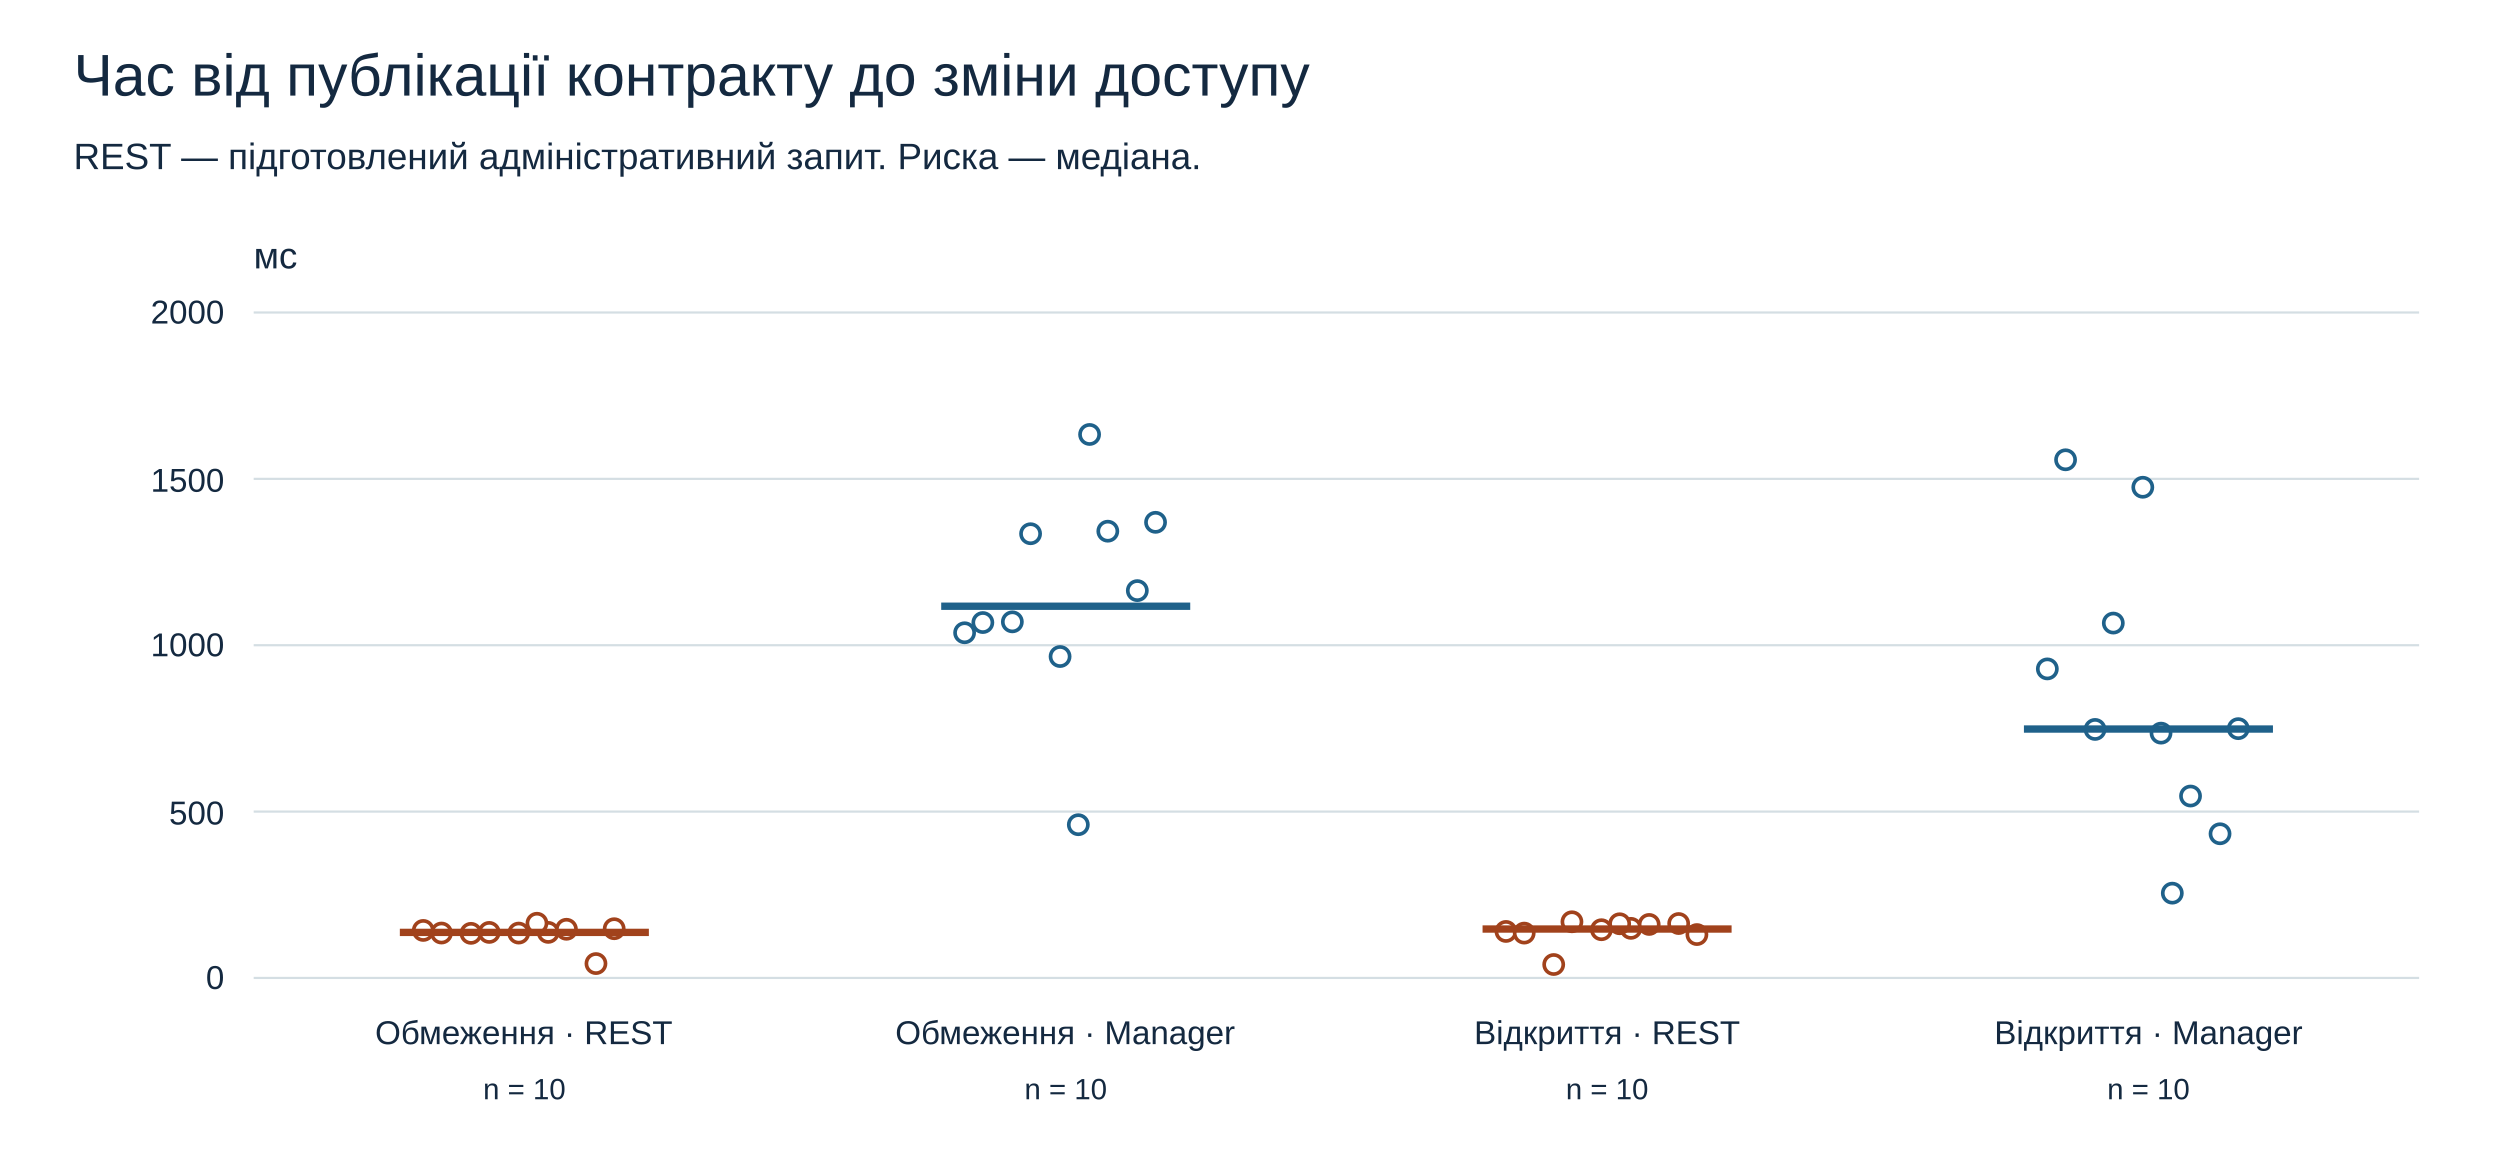
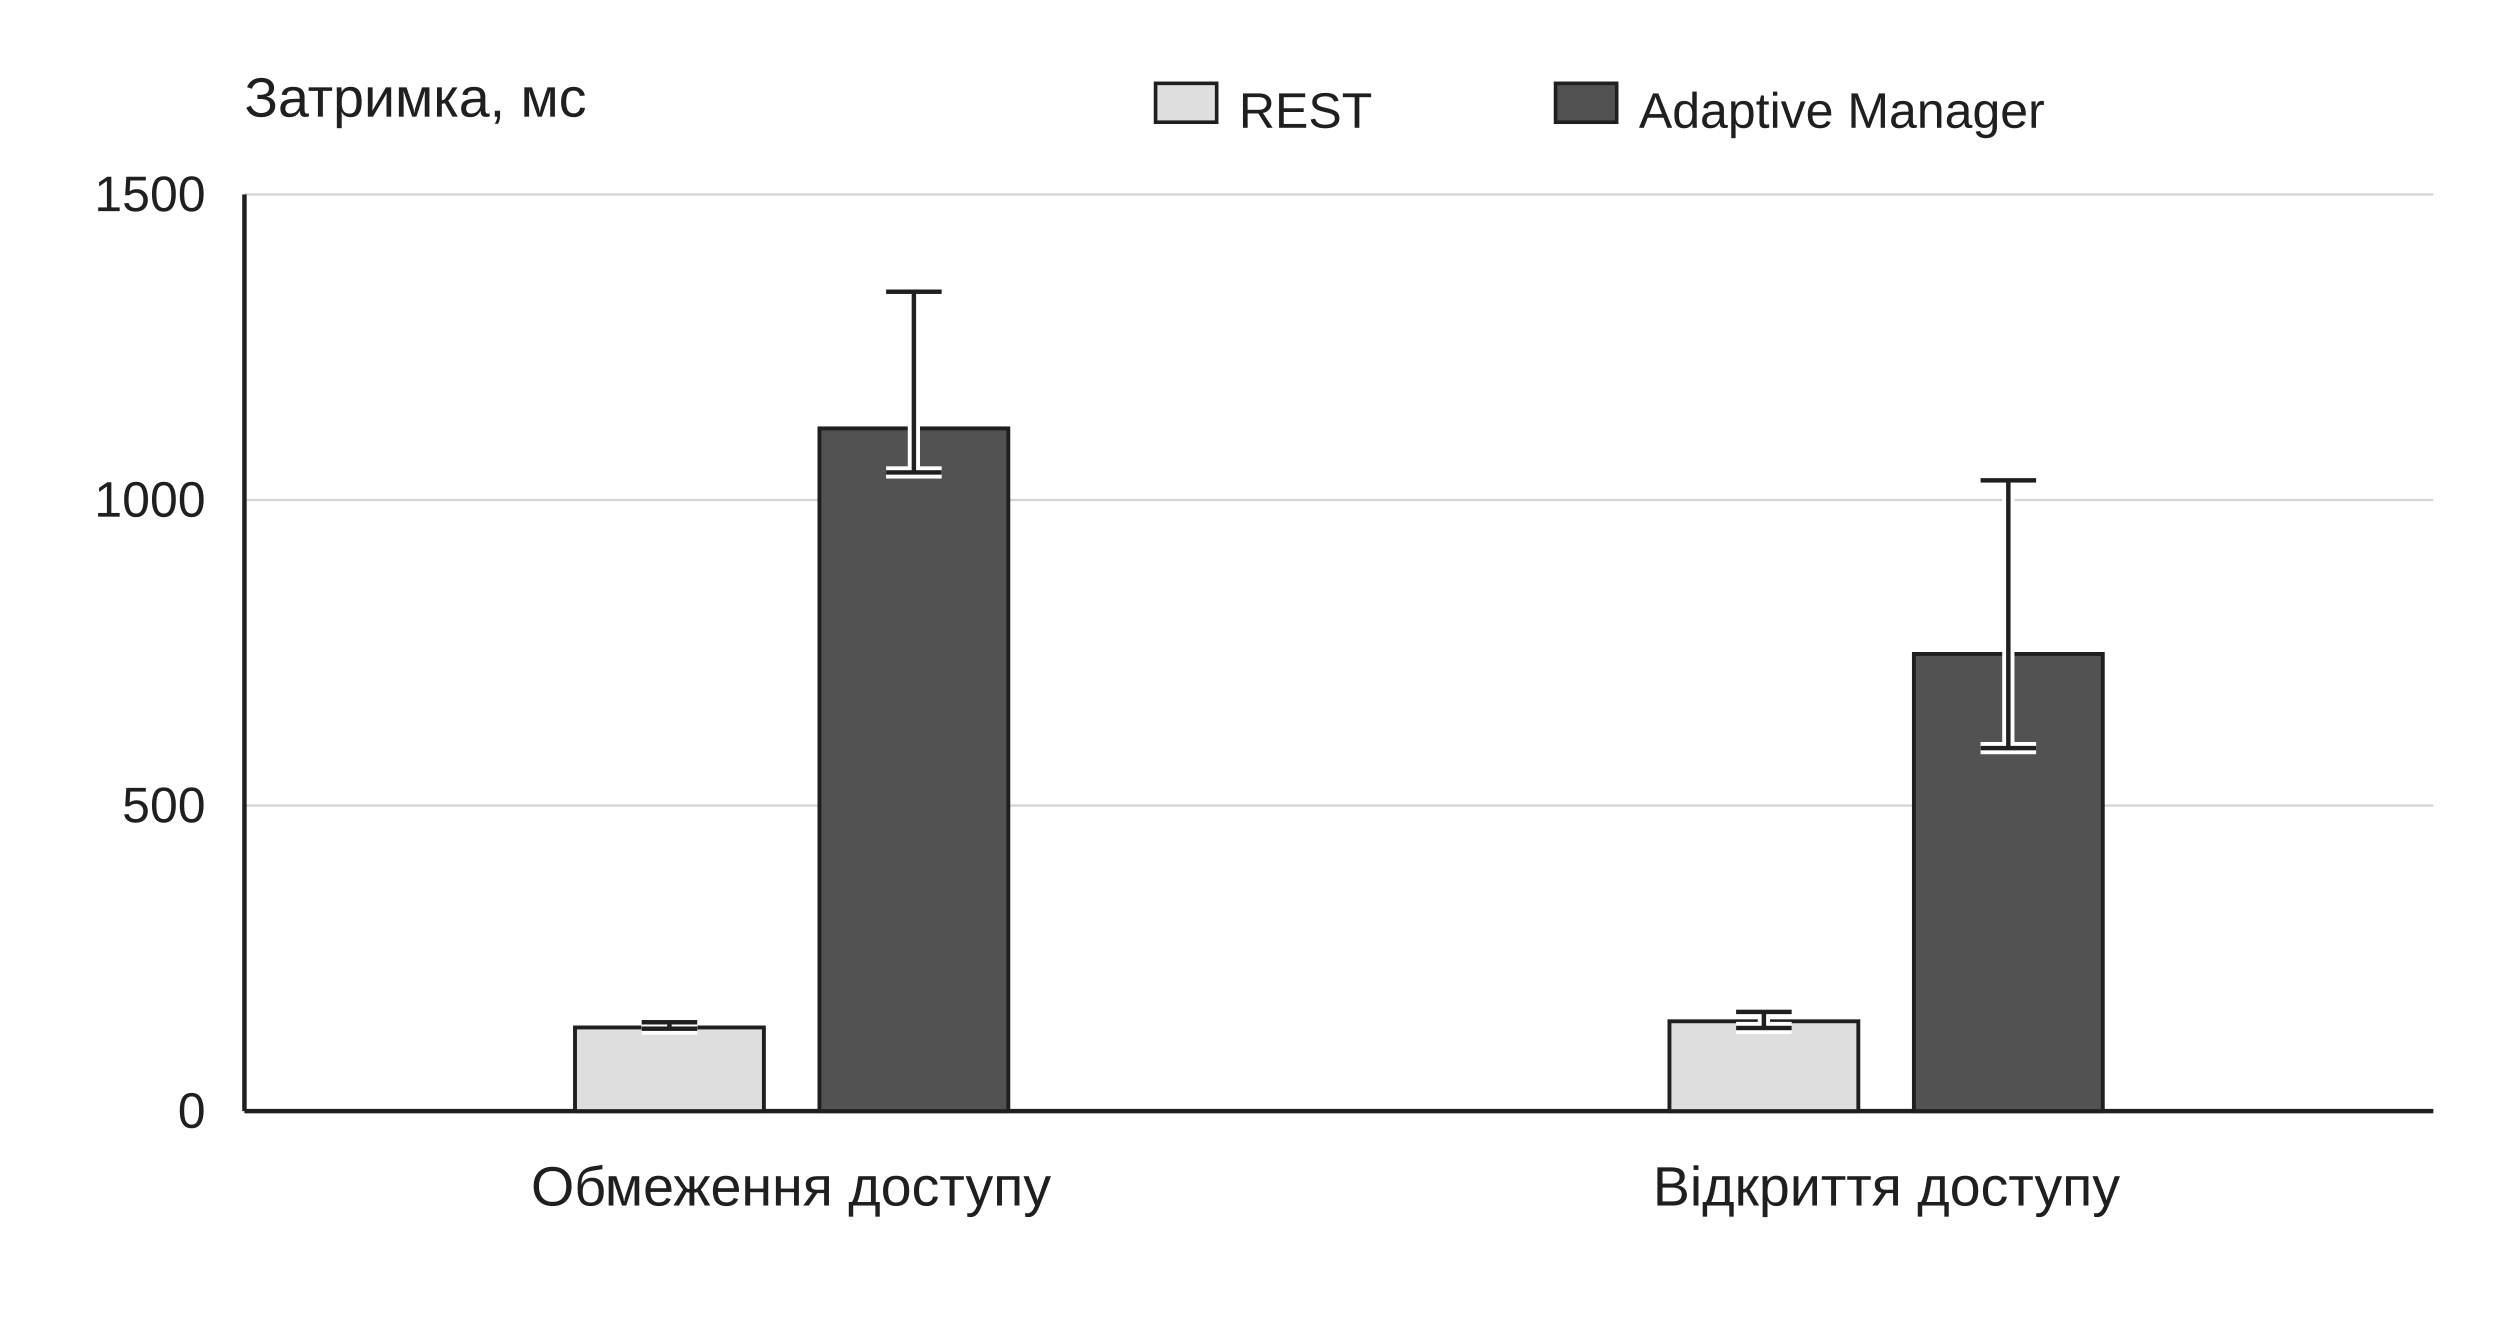
- <svg xmlns="http://www.w3.org/2000/svg" width="680" height="318" preserveAspectRatio="xMinYMin meet" viewBox="0 0 680 318" version="1.0" fill-rule="evenodd">
+ <svg xmlns="http://www.w3.org/2000/svg" width="450" height="240" preserveAspectRatio="xMinYMin meet" viewBox="0 0 450 240" version="1.0" fill-rule="evenodd">
  <clipPath id="clip">
-     <rect x="0" y="0" width="680" height="318" />
+     <rect x="0" y="0" width="450" height="240" />
  </clipPath>
-   <g id="group" transform="scale(1,-1) translate(0,-318)" style="clip-path: url(#clip)">
+   <g id="group" transform="scale(1,-1) translate(0,-240)" style="clip-path: url(#clip)">
    <g transform="">
-       <rect x="0" y="0" width="680" height="318" style="stroke: none; stroke-linecap: butt; stroke-width: 1; fill: rgb(100%,100%,100%); fill-rule: evenodd;" />
-       <text x="20" y="292" style="font-family: Arial, sans-serif; font-size: 16px;fill: rgb(8%,16%,25%); stroke:none;" transform="translate(0,584) scale(1,-1)">Час від публікації контракту до зміни доступу</text>
-       <text x="20" y="272" style="font-family: Arial, sans-serif; font-size: 10px;fill: rgb(8%,16%,25%); stroke:none;" transform="translate(0,544) scale(1,-1)">REST — підготовлений адміністративний запит. Риска — медіана.</text>
-       <text x="69" y="245" style="font-family: Arial, sans-serif; font-size: 10px;fill: rgb(8%,16%,25%); stroke:none;" transform="translate(0,490) scale(1,-1)">мс</text>
-       <path d="M 69,52 L 658,52 Z" style="stroke: rgb(83%,87%,89%); stroke-linecap: butt; stroke-width: 0.6;" />
-       <text x="55.995" y="49.0" style="font-family: Arial, sans-serif; font-size: 9px;fill: rgb(8%,16%,25%); stroke:none;" transform="translate(0,98) scale(1,-1)">0</text>
-       <path d="M 69,97.25 L 658,97.25 Z" style="stroke: rgb(83%,87%,89%); stroke-linecap: butt; stroke-width: 0.6;" />
-       <text x="45.984" y="94.25" style="font-family: Arial, sans-serif; font-size: 9px;fill: rgb(8%,16%,25%); stroke:none;" transform="translate(0,188) scale(1,-1)">500</text>
-       <path d="M 69,142.5 L 658,142.5 Z" style="stroke: rgb(83%,87%,89%); stroke-linecap: butt; stroke-width: 0.6;" />
-       <text x="40.979" y="139.5" style="font-family: Arial, sans-serif; font-size: 9px;fill: rgb(8%,16%,25%); stroke:none;" transform="translate(0,279) scale(1,-1)">1000</text>
-       <path d="M 69,187.75 L 658,187.75 Z" style="stroke: rgb(83%,87%,89%); stroke-linecap: butt; stroke-width: 0.6;" />
-       <text x="40.979" y="184.75" style="font-family: Arial, sans-serif; font-size: 9px;fill: rgb(8%,16%,25%); stroke:none;" transform="translate(0,369) scale(1,-1)">1500</text>
-       <path d="M 69,233 L 658,233 Z" style="stroke: rgb(83%,87%,89%); stroke-linecap: butt; stroke-width: 0.6;" />
-       <text x="40.979" y="230.0" style="font-family: Arial, sans-serif; font-size: 9px;fill: rgb(8%,16%,25%); stroke:none;" transform="translate(0,460) scale(1,-1)">2000</text>
-       <circle cx="115.125" cy="64.923" r="2.6" style="stroke: rgb(63%,26%,11%); stroke-linecap: butt; stroke-width: 1; fill: rgb(100%,100%,100%); fill-rule: evenodd;" />
-       <circle cx="149.117" cy="64.393" r="2.6" style="stroke: rgb(63%,26%,11%); stroke-linecap: butt; stroke-width: 1; fill: rgb(100%,100%,100%); fill-rule: evenodd;" />
-       <circle cx="128.109" cy="64.131" r="2.6" style="stroke: rgb(63%,26%,11%); stroke-linecap: butt; stroke-width: 1; fill: rgb(100%,100%,100%); fill-rule: evenodd;" />
-       <circle cx="162.101" cy="55.907" r="2.6" style="stroke: rgb(63%,26%,11%); stroke-linecap: butt; stroke-width: 1; fill: rgb(100%,100%,100%); fill-rule: evenodd;" />
-       <circle cx="141.092" cy="64.204" r="2.6" style="stroke: rgb(63%,26%,11%); stroke-linecap: butt; stroke-width: 1; fill: rgb(100%,100%,100%); fill-rule: evenodd;" />
-       <circle cx="120.084" cy="64.215" r="2.6" style="stroke: rgb(63%,26%,11%); stroke-linecap: butt; stroke-width: 1; fill: rgb(100%,100%,100%); fill-rule: evenodd;" />
-       <circle cx="154.076" cy="65.239" r="2.6" style="stroke: rgb(63%,26%,11%); stroke-linecap: butt; stroke-width: 1; fill: rgb(100%,100%,100%); fill-rule: evenodd;" />
-       <circle cx="133.068" cy="64.385" r="2.6" style="stroke: rgb(63%,26%,11%); stroke-linecap: butt; stroke-width: 1; fill: rgb(100%,100%,100%); fill-rule: evenodd;" />
-       <circle cx="167.06" cy="65.387" r="2.6" style="stroke: rgb(63%,26%,11%); stroke-linecap: butt; stroke-width: 1; fill: rgb(100%,100%,100%); fill-rule: evenodd;" />
-       <circle cx="146.052" cy="66.875" r="2.6" style="stroke: rgb(63%,26%,11%); stroke-linecap: butt; stroke-width: 1; fill: rgb(100%,100%,100%); fill-rule: evenodd;" />
-       <path d="M 108.757,64.389 L 176.493,64.389 Z" style="stroke: rgb(63%,26%,11%); stroke-linecap: butt; stroke-width: 2;" />
-       <text x="102.031" y="34" style="font-family: Arial, sans-serif; font-size: 9px;fill: rgb(8%,16%,25%); stroke:none;" transform="translate(0,68) scale(1,-1)">Обмеження · REST</text>
-       <text x="131.393" y="19" style="font-family: Arial, sans-serif; font-size: 8px;fill: rgb(8%,16%,25%); stroke:none;" transform="translate(0,38) scale(1,-1)">n = 10</text>
-       <circle cx="262.375" cy="145.889" r="2.6" style="stroke: rgb(12%,38%,54%); stroke-linecap: butt; stroke-width: 1; fill: rgb(100%,100%,100%); fill-rule: evenodd;" />
-       <circle cx="296.367" cy="199.826" r="2.6" style="stroke: rgb(12%,38%,54%); stroke-linecap: butt; stroke-width: 1; fill: rgb(100%,100%,100%); fill-rule: evenodd;" />
-       <circle cx="275.359" cy="148.858" r="2.6" style="stroke: rgb(12%,38%,54%); stroke-linecap: butt; stroke-width: 1; fill: rgb(100%,100%,100%); fill-rule: evenodd;" />
-       <circle cx="309.351" cy="157.352" r="2.6" style="stroke: rgb(12%,38%,54%); stroke-linecap: butt; stroke-width: 1; fill: rgb(100%,100%,100%); fill-rule: evenodd;" />
-       <circle cx="288.342" cy="139.424" r="2.6" style="stroke: rgb(12%,38%,54%); stroke-linecap: butt; stroke-width: 1; fill: rgb(100%,100%,100%); fill-rule: evenodd;" />
-       <circle cx="267.334" cy="148.667" r="2.6" style="stroke: rgb(12%,38%,54%); stroke-linecap: butt; stroke-width: 1; fill: rgb(100%,100%,100%); fill-rule: evenodd;" />
-       <circle cx="301.326" cy="173.516" r="2.6" style="stroke: rgb(12%,38%,54%); stroke-linecap: butt; stroke-width: 1; fill: rgb(100%,100%,100%); fill-rule: evenodd;" />
-       <circle cx="280.318" cy="172.825" r="2.6" style="stroke: rgb(12%,38%,54%); stroke-linecap: butt; stroke-width: 1; fill: rgb(100%,100%,100%); fill-rule: evenodd;" />
-       <circle cx="314.31" cy="175.931" r="2.6" style="stroke: rgb(12%,38%,54%); stroke-linecap: butt; stroke-width: 1; fill: rgb(100%,100%,100%); fill-rule: evenodd;" />
-       <circle cx="293.302" cy="93.68" r="2.6" style="stroke: rgb(12%,38%,54%); stroke-linecap: butt; stroke-width: 1; fill: rgb(100%,100%,100%); fill-rule: evenodd;" />
-       <path d="M 256.007,153.105 L 323.743,153.105 Z" style="stroke: rgb(12%,38%,54%); stroke-linecap: butt; stroke-width: 2;" />
-       <text x="243.521" y="34" style="font-family: Arial, sans-serif; font-size: 9px;fill: rgb(8%,16%,25%); stroke:none;" transform="translate(0,68) scale(1,-1)">Обмеження · Manager</text>
-       <text x="278.643" y="19" style="font-family: Arial, sans-serif; font-size: 8px;fill: rgb(8%,16%,25%); stroke:none;" transform="translate(0,38) scale(1,-1)">n = 10</text>
-       <circle cx="409.625" cy="64.649" r="2.6" style="stroke: rgb(63%,26%,11%); stroke-linecap: butt; stroke-width: 1; fill: rgb(100%,100%,100%); fill-rule: evenodd;" />
-       <circle cx="443.617" cy="65.491" r="2.6" style="stroke: rgb(63%,26%,11%); stroke-linecap: butt; stroke-width: 1; fill: rgb(100%,100%,100%); fill-rule: evenodd;" />
-       <circle cx="422.609" cy="55.651" r="2.6" style="stroke: rgb(63%,26%,11%); stroke-linecap: butt; stroke-width: 1; fill: rgb(100%,100%,100%); fill-rule: evenodd;" />
-       <circle cx="456.601" cy="66.798" r="2.6" style="stroke: rgb(63%,26%,11%); stroke-linecap: butt; stroke-width: 1; fill: rgb(100%,100%,100%); fill-rule: evenodd;" />
-       <circle cx="435.592" cy="65.116" r="2.6" style="stroke: rgb(63%,26%,11%); stroke-linecap: butt; stroke-width: 1; fill: rgb(100%,100%,100%); fill-rule: evenodd;" />
-       <circle cx="414.584" cy="64.197" r="2.6" style="stroke: rgb(63%,26%,11%); stroke-linecap: butt; stroke-width: 1; fill: rgb(100%,100%,100%); fill-rule: evenodd;" />
-       <circle cx="448.576" cy="66.553" r="2.6" style="stroke: rgb(63%,26%,11%); stroke-linecap: butt; stroke-width: 1; fill: rgb(100%,100%,100%); fill-rule: evenodd;" />
-       <circle cx="427.568" cy="67.278" r="2.6" style="stroke: rgb(63%,26%,11%); stroke-linecap: butt; stroke-width: 1; fill: rgb(100%,100%,100%); fill-rule: evenodd;" />
-       <circle cx="461.56" cy="63.799" r="2.6" style="stroke: rgb(63%,26%,11%); stroke-linecap: butt; stroke-width: 1; fill: rgb(100%,100%,100%); fill-rule: evenodd;" />
-       <circle cx="440.552" cy="66.736" r="2.6" style="stroke: rgb(63%,26%,11%); stroke-linecap: butt; stroke-width: 1; fill: rgb(100%,100%,100%); fill-rule: evenodd;" />
-       <path d="M 403.257,65.304 L 470.993,65.304 Z" style="stroke: rgb(63%,26%,11%); stroke-linecap: butt; stroke-width: 2;" />
-       <text x="400.954" y="34" style="font-family: Arial, sans-serif; font-size: 9px;fill: rgb(8%,16%,25%); stroke:none;" transform="translate(0,68) scale(1,-1)">Відкриття · REST</text>
-       <text x="425.893" y="19" style="font-family: Arial, sans-serif; font-size: 8px;fill: rgb(8%,16%,25%); stroke:none;" transform="translate(0,38) scale(1,-1)">n = 10</text>
-       <circle cx="556.875" cy="136.06" r="2.6" style="stroke: rgb(12%,38%,54%); stroke-linecap: butt; stroke-width: 1; fill: rgb(100%,100%,100%); fill-rule: evenodd;" />
-       <circle cx="590.867" cy="75.064" r="2.6" style="stroke: rgb(12%,38%,54%); stroke-linecap: butt; stroke-width: 1; fill: rgb(100%,100%,100%); fill-rule: evenodd;" />
-       <circle cx="569.859" cy="119.596" r="2.6" style="stroke: rgb(12%,38%,54%); stroke-linecap: butt; stroke-width: 1; fill: rgb(100%,100%,100%); fill-rule: evenodd;" />
-       <circle cx="603.851" cy="91.215" r="2.6" style="stroke: rgb(12%,38%,54%); stroke-linecap: butt; stroke-width: 1; fill: rgb(100%,100%,100%); fill-rule: evenodd;" />
-       <circle cx="582.842" cy="185.468" r="2.6" style="stroke: rgb(12%,38%,54%); stroke-linecap: butt; stroke-width: 1; fill: rgb(100%,100%,100%); fill-rule: evenodd;" />
-       <circle cx="561.834" cy="192.938" r="2.6" style="stroke: rgb(12%,38%,54%); stroke-linecap: butt; stroke-width: 1; fill: rgb(100%,100%,100%); fill-rule: evenodd;" />
-       <circle cx="595.826" cy="101.481" r="2.6" style="stroke: rgb(12%,38%,54%); stroke-linecap: butt; stroke-width: 1; fill: rgb(100%,100%,100%); fill-rule: evenodd;" />
-       <circle cx="574.818" cy="148.525" r="2.6" style="stroke: rgb(12%,38%,54%); stroke-linecap: butt; stroke-width: 1; fill: rgb(100%,100%,100%); fill-rule: evenodd;" />
-       <circle cx="608.81" cy="119.807" r="2.6" style="stroke: rgb(12%,38%,54%); stroke-linecap: butt; stroke-width: 1; fill: rgb(100%,100%,100%); fill-rule: evenodd;" />
-       <circle cx="587.802" cy="118.588" r="2.6" style="stroke: rgb(12%,38%,54%); stroke-linecap: butt; stroke-width: 1; fill: rgb(100%,100%,100%); fill-rule: evenodd;" />
-       <path d="M 550.508,119.701 L 618.242,119.701 Z" style="stroke: rgb(12%,38%,54%); stroke-linecap: butt; stroke-width: 2;" />
-       <text x="542.445" y="34" style="font-family: Arial, sans-serif; font-size: 9px;fill: rgb(8%,16%,25%); stroke:none;" transform="translate(0,68) scale(1,-1)">Відкриття · Manager</text>
-       <text x="573.143" y="19" style="font-family: Arial, sans-serif; font-size: 8px;fill: rgb(8%,16%,25%); stroke:none;" transform="translate(0,38) scale(1,-1)">n = 10</text>
+       <rect x="0" y="0" width="450" height="240" style="stroke: none; stroke-linecap: butt; stroke-width: 1; fill: rgb(100%,100%,100%); fill-rule: evenodd;" />
+       <path d="M 44,40 L 438,40 Z" style="stroke: rgb(83%,83%,83%); stroke-linecap: butt; stroke-width: 0.42;" />
+       <text x="31.995" y="37.0" style="font-family: Arial, sans-serif; font-size: 9px;fill: rgb(12%,12%,12%); stroke:none;" transform="translate(0,74) scale(1,-1)">0</text>
+       <path d="M 44,95 L 438,95 Z" style="stroke: rgb(83%,83%,83%); stroke-linecap: butt; stroke-width: 0.42;" />
+       <text x="21.984" y="92.0" style="font-family: Arial, sans-serif; font-size: 9px;fill: rgb(12%,12%,12%); stroke:none;" transform="translate(0,184) scale(1,-1)">500</text>
+       <path d="M 44,150 L 438,150 Z" style="stroke: rgb(83%,83%,83%); stroke-linecap: butt; stroke-width: 0.42;" />
+       <text x="16.979" y="147.0" style="font-family: Arial, sans-serif; font-size: 9px;fill: rgb(12%,12%,12%); stroke:none;" transform="translate(0,294) scale(1,-1)">1000</text>
+       <path d="M 44,205 L 438,205 Z" style="stroke: rgb(83%,83%,83%); stroke-linecap: butt; stroke-width: 0.42;" />
+       <text x="16.979" y="202.0" style="font-family: Arial, sans-serif; font-size: 9px;fill: rgb(12%,12%,12%); stroke:none;" transform="translate(0,404) scale(1,-1)">1500</text>
+       <path d="M 44,40 L 44,205 Z" style="stroke: rgb(12%,12%,12%); stroke-linecap: butt; stroke-width: 0.8;" />
+       <path d="M 44,40 L 438,40 Z" style="stroke: rgb(12%,12%,12%); stroke-linecap: butt; stroke-width: 0.8;" />
+       <text x="44" y="219" style="font-family: Arial, sans-serif; font-size: 10px;fill: rgb(12%,12%,12%); stroke:none;" transform="translate(0,438) scale(1,-1)">Затримка, мс</text>
+       <rect x="208" y="218" width="11" height="7" style="stroke: rgb(12%,12%,12%); stroke-linecap: butt; stroke-width: 0.65; fill: rgb(87%,87%,87%); fill-rule: evenodd;" />
+       <text x="223" y="217" style="font-family: Arial, sans-serif; font-size: 9px;fill: rgb(12%,12%,12%); stroke:none;" transform="translate(0,434) scale(1,-1)">REST</text>
+       <rect x="280" y="218" width="11" height="7" style="stroke: rgb(12%,12%,12%); stroke-linecap: butt; stroke-width: 0.65; fill: rgb(32%,32%,32%); fill-rule: evenodd;" />
+       <text x="295" y="217" style="font-family: Arial, sans-serif; font-size: 9px;fill: rgb(12%,12%,12%); stroke:none;" transform="translate(0,434) scale(1,-1)">Adaptive Manager</text>
+       <rect x="103.5" y="40" width="34.0" height="15.058" style="stroke: rgb(12%,12%,12%); stroke-linecap: butt; stroke-width: 0.7; fill: rgb(87%,87%,87%); fill-rule: evenodd;" />
+       <path d="M 120.5,54.837 L 120.5,55.995 Z" style="stroke: rgb(100%,100%,100%); stroke-linecap: butt; stroke-width: 2.2;" />
+       <path d="M 115.5,54.837 L 125.5,54.837 Z" style="stroke: rgb(100%,100%,100%); stroke-linecap: butt; stroke-width: 2.2;" />
+       <path d="M 115.5,55.995 L 125.5,55.995 Z" style="stroke: rgb(100%,100%,100%); stroke-linecap: butt; stroke-width: 2.2;" />
+       <path d="M 120.5,54.837 L 120.5,55.995 Z" style="stroke: rgb(12%,12%,12%); stroke-linecap: butt; stroke-width: 0.8;" />
+       <path d="M 115.5,54.837 L 125.5,54.837 Z" style="stroke: rgb(12%,12%,12%); stroke-linecap: butt; stroke-width: 0.8;" />
+       <path d="M 115.5,55.995 L 125.5,55.995 Z" style="stroke: rgb(12%,12%,12%); stroke-linecap: butt; stroke-width: 0.8;" />
+       <text x="95.588" y="23" style="font-family: Arial, sans-serif; font-size: 10px;fill: rgb(12%,12%,12%); stroke:none;" transform="translate(0,46) scale(1,-1)">Обмеження доступу</text>
+       <rect x="147.5" y="40" width="34.0" height="122.89" style="stroke: rgb(12%,12%,12%); stroke-linecap: butt; stroke-width: 0.7; fill: rgb(32%,32%,32%); fill-rule: evenodd;" />
+       <path d="M 164.5,154.963 L 164.5,187.489 Z" style="stroke: rgb(100%,100%,100%); stroke-linecap: butt; stroke-width: 2.2;" />
+       <path d="M 159.5,154.963 L 169.5,154.963 Z" style="stroke: rgb(100%,100%,100%); stroke-linecap: butt; stroke-width: 2.2;" />
+       <path d="M 159.5,187.489 L 169.5,187.489 Z" style="stroke: rgb(100%,100%,100%); stroke-linecap: butt; stroke-width: 2.2;" />
+       <path d="M 164.5,154.963 L 164.5,187.489 Z" style="stroke: rgb(12%,12%,12%); stroke-linecap: butt; stroke-width: 0.8;" />
+       <path d="M 159.5,154.963 L 169.5,154.963 Z" style="stroke: rgb(12%,12%,12%); stroke-linecap: butt; stroke-width: 0.8;" />
+       <path d="M 159.5,187.489 L 169.5,187.489 Z" style="stroke: rgb(12%,12%,12%); stroke-linecap: butt; stroke-width: 0.8;" />
+       <rect x="300.5" y="40" width="34.0" height="16.17" style="stroke: rgb(12%,12%,12%); stroke-linecap: butt; stroke-width: 0.7; fill: rgb(87%,87%,87%); fill-rule: evenodd;" />
+       <path d="M 317.5,54.963 L 317.5,57.856 Z" style="stroke: rgb(100%,100%,100%); stroke-linecap: butt; stroke-width: 2.2;" />
+       <path d="M 312.5,54.963 L 322.5,54.963 Z" style="stroke: rgb(100%,100%,100%); stroke-linecap: butt; stroke-width: 2.2;" />
+       <path d="M 312.5,57.856 L 322.5,57.856 Z" style="stroke: rgb(100%,100%,100%); stroke-linecap: butt; stroke-width: 2.2;" />
+       <path d="M 317.5,54.963 L 317.5,57.856 Z" style="stroke: rgb(12%,12%,12%); stroke-linecap: butt; stroke-width: 0.8;" />
+       <path d="M 312.5,54.963 L 322.5,54.963 Z" style="stroke: rgb(12%,12%,12%); stroke-linecap: butt; stroke-width: 0.8;" />
+       <path d="M 312.5,57.856 L 322.5,57.856 Z" style="stroke: rgb(12%,12%,12%); stroke-linecap: butt; stroke-width: 0.8;" />
+       <text x="297.503" y="23" style="font-family: Arial, sans-serif; font-size: 10px;fill: rgb(12%,12%,12%); stroke:none;" transform="translate(0,46) scale(1,-1)">Відкриття доступу</text>
+       <rect x="344.5" y="40" width="34.0" height="82.289" style="stroke: rgb(12%,12%,12%); stroke-linecap: butt; stroke-width: 0.7; fill: rgb(32%,32%,32%); fill-rule: evenodd;" />
+       <path d="M 361.5,105.341 L 361.5,153.536 Z" style="stroke: rgb(100%,100%,100%); stroke-linecap: butt; stroke-width: 2.2;" />
+       <path d="M 356.5,105.341 L 366.5,105.341 Z" style="stroke: rgb(100%,100%,100%); stroke-linecap: butt; stroke-width: 2.2;" />
+       <path d="M 356.5,153.536 L 366.5,153.536 Z" style="stroke: rgb(100%,100%,100%); stroke-linecap: butt; stroke-width: 2.2;" />
+       <path d="M 361.5,105.341 L 361.5,153.536 Z" style="stroke: rgb(12%,12%,12%); stroke-linecap: butt; stroke-width: 0.8;" />
+       <path d="M 356.5,105.341 L 366.5,105.341 Z" style="stroke: rgb(12%,12%,12%); stroke-linecap: butt; stroke-width: 0.8;" />
+       <path d="M 356.5,153.536 L 366.5,153.536 Z" style="stroke: rgb(12%,12%,12%); stroke-linecap: butt; stroke-width: 0.8;" />
    </g>
  </g>
</svg>
